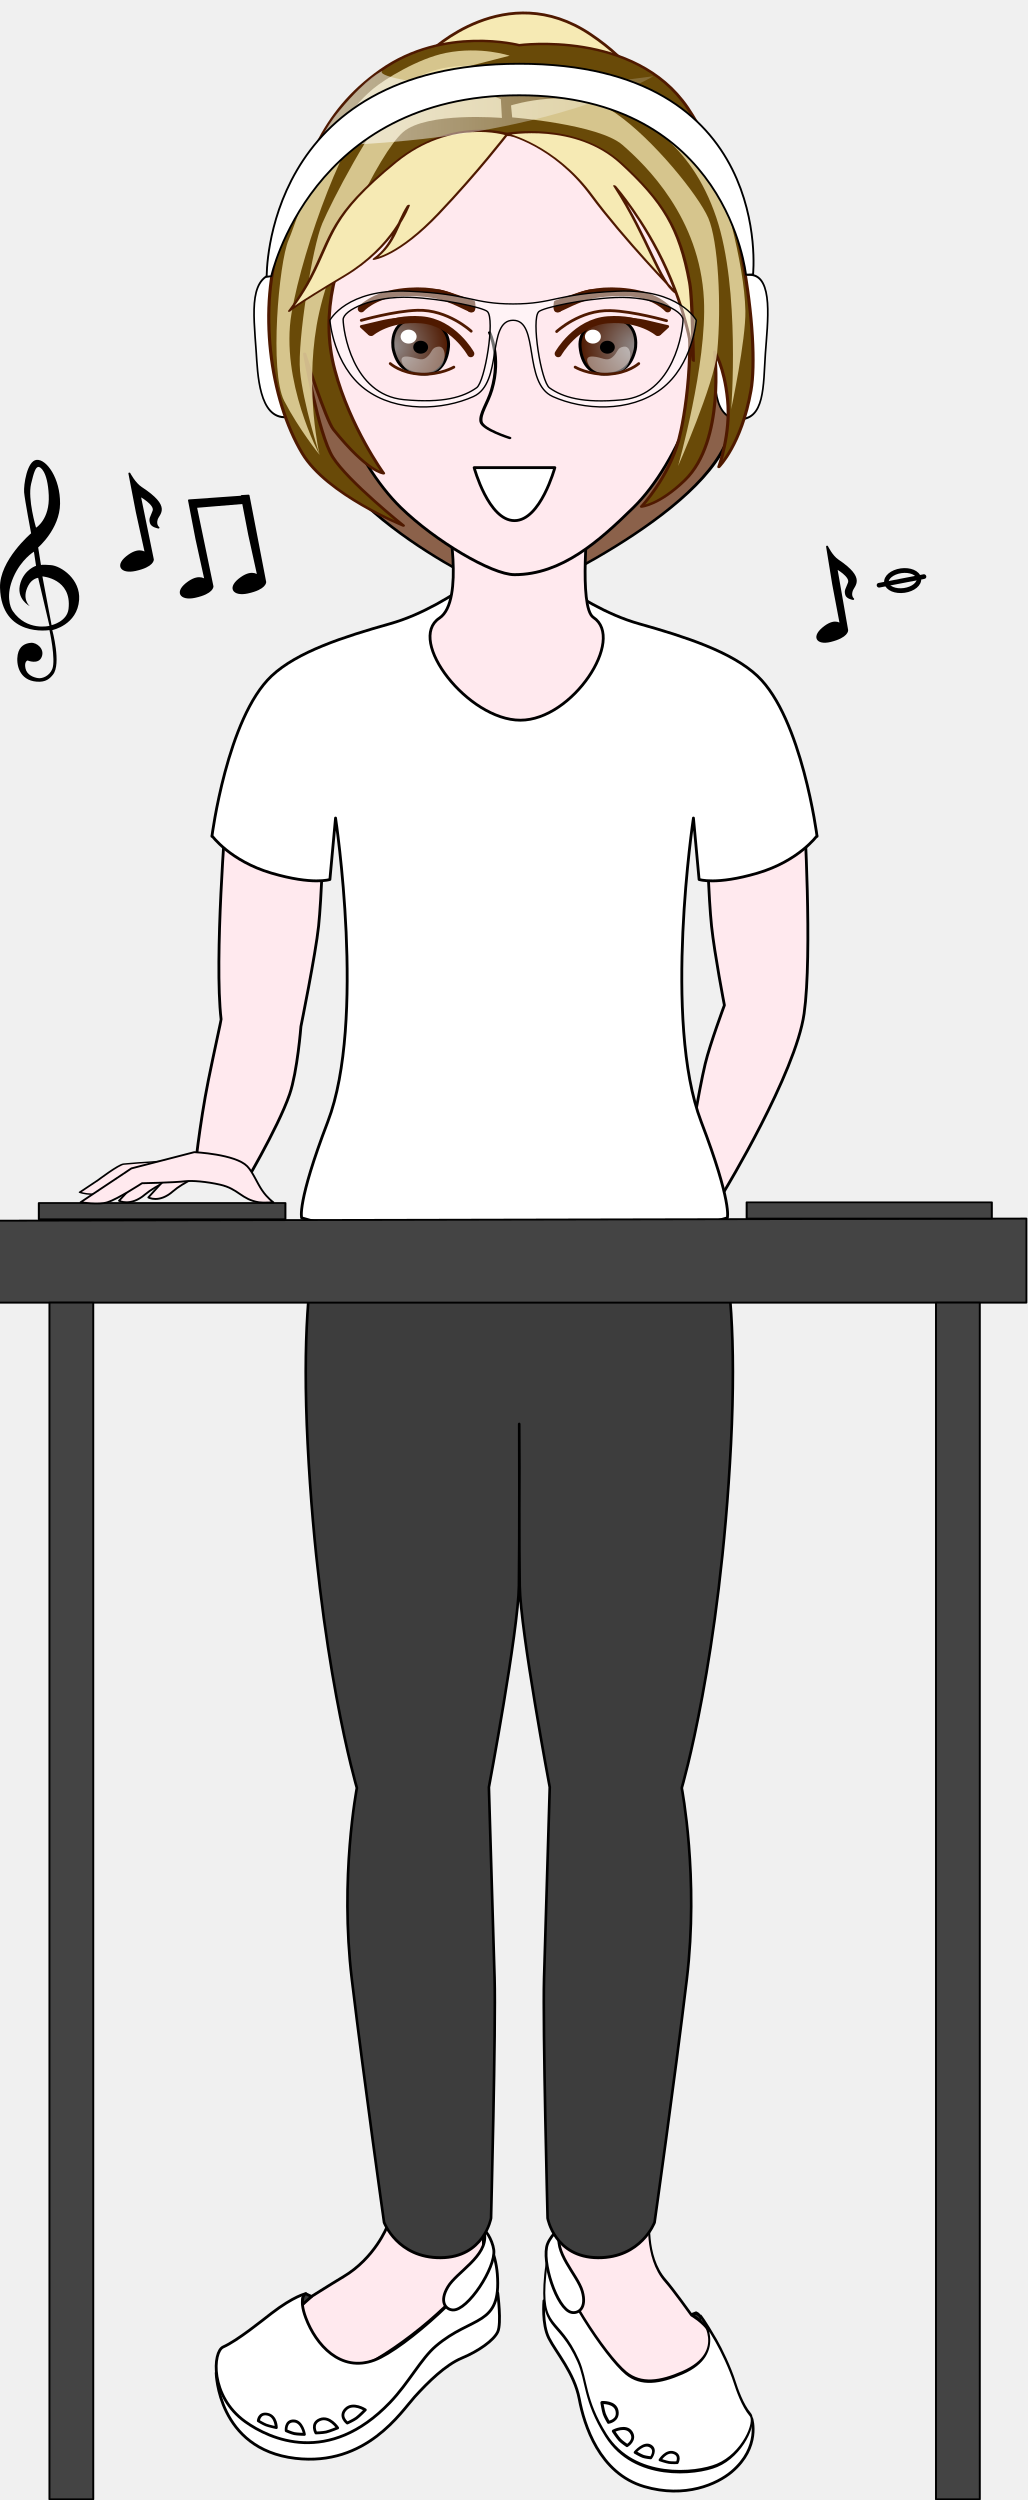
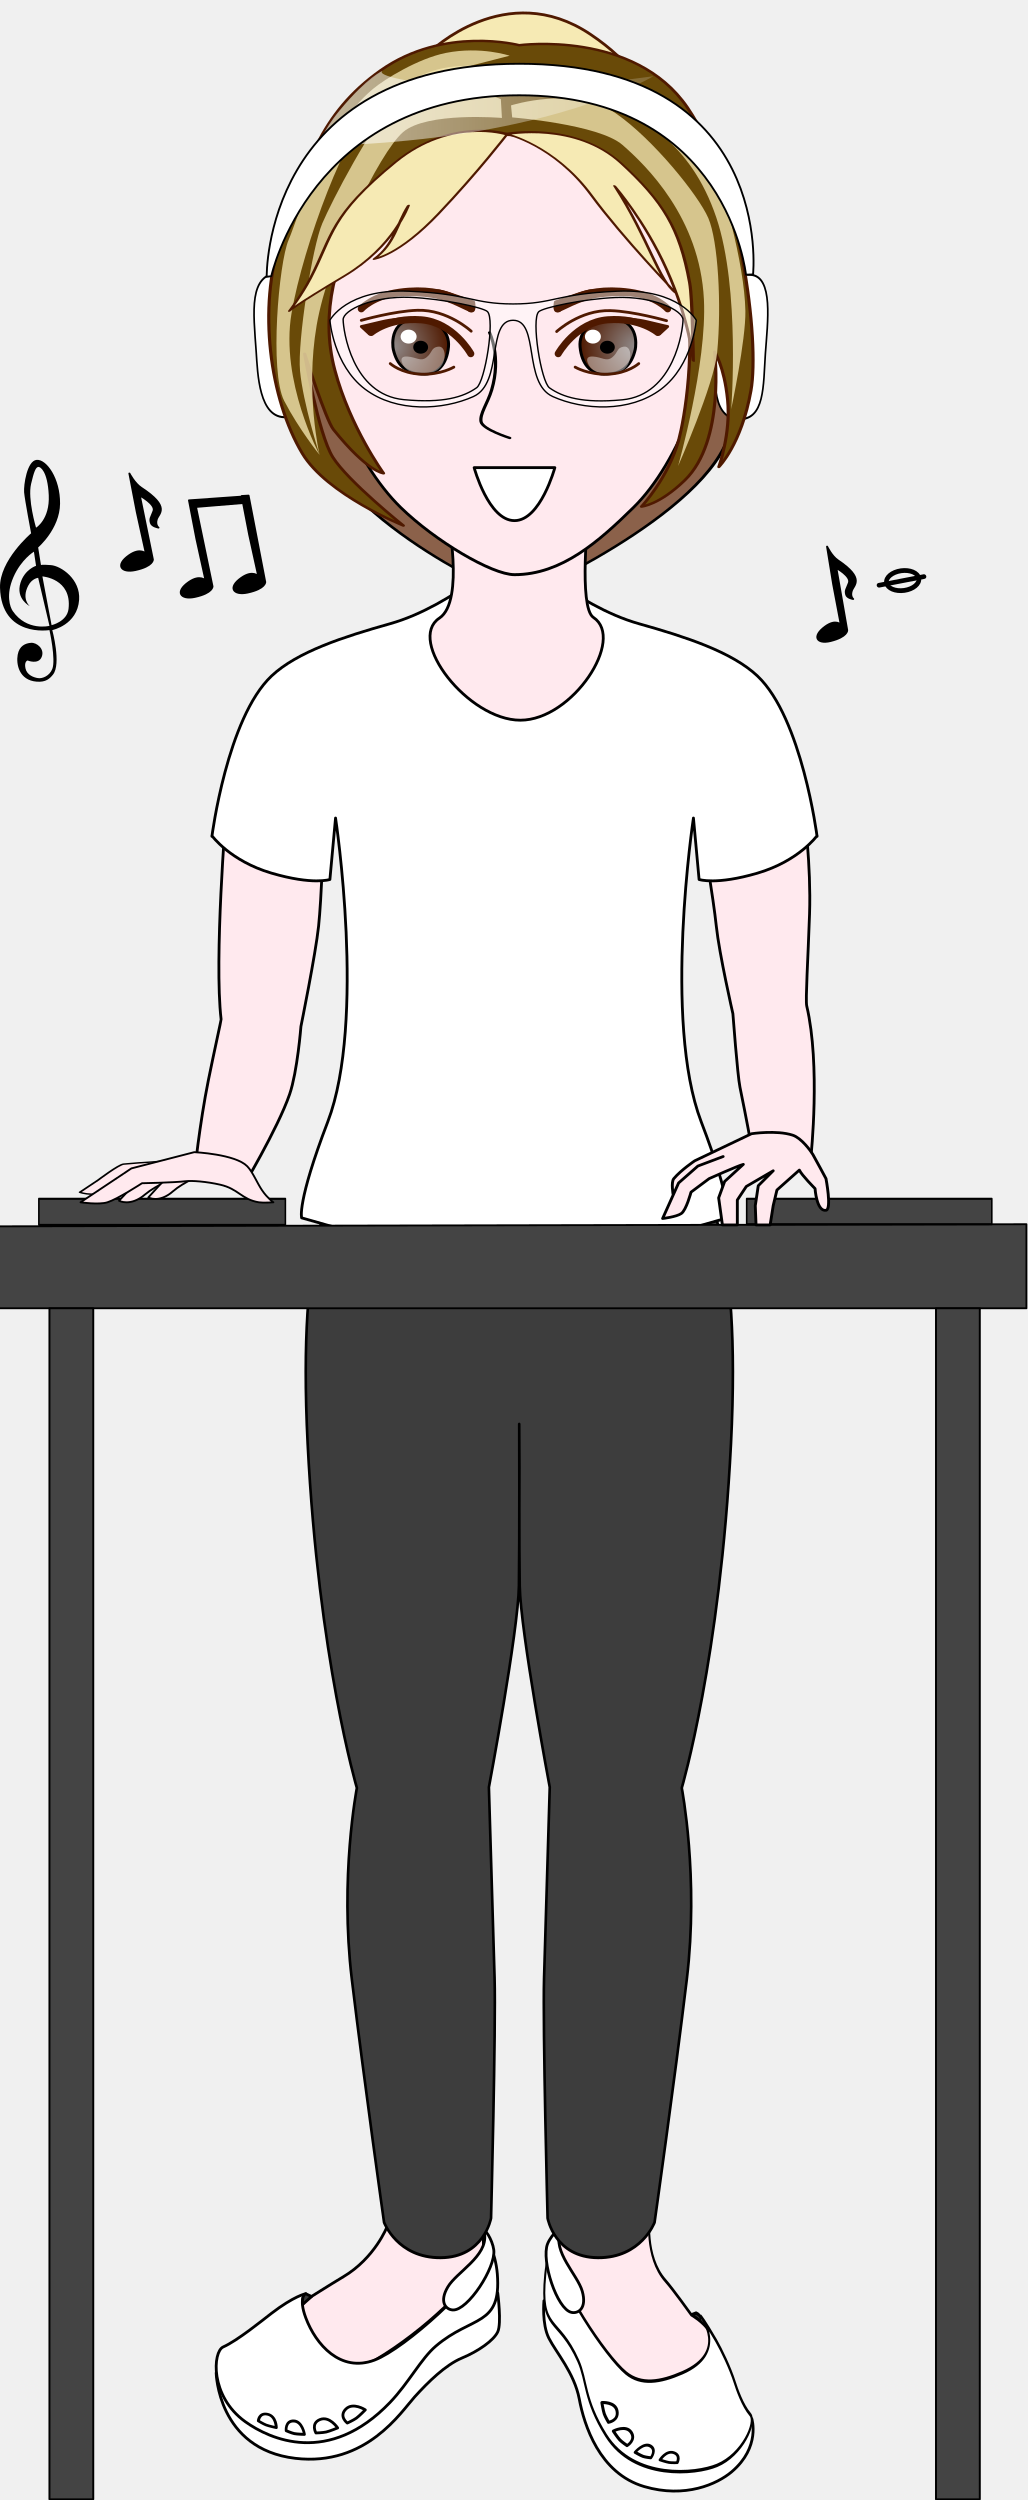
<svg xmlns="http://www.w3.org/2000/svg" viewBox="0 0 1455 3539" xml:space="preserve" style="fill-rule:evenodd;clip-rule:evenodd;stroke-linecap:round;stroke-linejoin:round;stroke-miterlimit:1.5">
  <g transform="scale(1.34722 1.79372)">
    <path style="fill:none" d="M0 0h1080v1973H0z" />
    <clipPath id="a">
      <path d="M0 0h1080v1973H0z" />
    </clipPath>
    <g clip-path="url(#a)">
      <path d="M307 245.038s-34.654 368.869-9.235 484.302c36.547 165.966 235.548 290.03 235.548 290.03s225.303-145.877 250.444-292.488C802.186 619.41 741 245.038 741 245.038S675.188 99.5 533.313 99.5 307 245.038 307 245.038Z" style="fill:#8b614a;stroke:#000;stroke-width:3.88px" transform="matrix(.8995 0 0 .45364 62.517 10.334)" />
      <path d="m491 3155-7.741 56.92S495.143 3195.56 495 3185c-.143-10.56-4-30-4-30Z" style="fill:#3f3f3f;stroke:#000;stroke-width:4px" transform="matrix(.74227 0 0 .5575 144.742 0)" />
      <path d="M1266.02 3359s1.98 108 111.98 121c100.7 11.9 150.15-66.24 169-87 18.85-20.76 43.52-45.23 67-55 23.48-9.77 44.93-24.98 50.58-37 5.65-12.02 0-55 0-55" style="fill:#fff;stroke:#000;stroke-width:4px" transform="matrix(.74227 0 0 .5575 -712.578 0)" />
      <path d="M491 3196c-3.852-24.4 0-41 0-41s-13.776-34.96-73-25c-59.224 9.96-65 22-65 22s-17.339 44.51-62 71c-16.077 9.54-53.182 33-53.182 33s-31.672 36.63-11.818 62c20 25.56 88.93 35.46 110 23 71-42 140-110 155-145Z" style="fill:#ffe9ee;stroke:#000;stroke-width:4px" transform="matrix(.74227 0 0 .5575 144.742 0)" />
      <path d="M491 3155s6.788 12.39 0 41c-7.792 32.84-112.032 128.51-156 145-48 18-83-22-97.182-60-10.815-28.98 0-34 0-34s-16.291 2.98-48.818 28c-13 10-47.863 38.37-68 47.33-15 6.67-19 69.67 31 105.67 34.977 25.18 118.453 63.24 205-27 26.565-27.7 44-62 65-79.89 51.581-43.94 93-27.11 87-102.11-2.473-30.92-16.816-56.49-18-64Z" style="fill:#fff;stroke:#000;stroke-width:4px" transform="matrix(.74227 0 0 .5575 144.742 0)" />
      <path d="M1730 3257s-3.13 32.98 7 53c10.13 20.02 36.11 49.39 43 86 6.89 36.61 28.27 105.32 92 124 58 17 103.31-3.5 124-21.11 41-34.89 28.25-74.85 28.25-74.85" style="fill:#fff;stroke:#000;stroke-width:4px" transform="matrix(.74227 0 0 .5575 -712.578 0)" />
      <path d="m237.818 3247 8.182 4-12.249 11s-1.295-4.51 0-9.28c1.295-4.78 4.067-5.72 4.067-5.72Z" style="fill:#383838;stroke:#000;stroke-width:4px" transform="matrix(.74227 0 0 .5575 144.742 0)" />
      <path d="M1327 3427s-1.57-15.51 13-15c14.57.51 18 21 18 21s-12.02-.33-17.19-1.33c-4.6-.89-13.81-4.67-13.81-4.67Z" style="fill:none;stroke:#000;stroke-width:4.87px" transform="matrix(.6277 .08922 -.1076 .42704 -192.744 328.725)" />
      <path d="M1327 3427s-1.57-15.51 13-15c14.57.51 18 21 18 21s-12.02-.33-17.19-1.33c-4.6-.89-13.81-4.67-13.81-4.67Z" style="fill:none;stroke:#000;stroke-width:4.58px" transform="matrix(.61989 -.0044 .00637 .50713 -543.765 186.193)" />
      <path d="M1327 3427s-1.57-15.51 13-15c14.57.51 18 21 18 21s-12.02-.33-17.19-1.33c-4.6-.89-13.81-4.67-13.81-4.67Z" style="fill:none;stroke:#000;stroke-width:4px" transform="matrix(.67796 -.22699 .30222 .5092 -1603.403 476.276)" />
      <path d="M1327 3427s-1.57-15.51 13-15c14.57.51 18 21 18 21s-12.02-.33-17.19-1.33c-4.6-.89-13.81-4.67-13.81-4.67Z" style="fill:none;stroke:#000;stroke-width:4px" transform="matrix(.50451 -.40893 .54445 .37893 -2170.37 1156.32)" />
      <path d="M1601 3270c-10.13-.57-19.56-11.62-7-32.71 12.56-21.09 56-43.29 52-74.29-1.61-12.46 11.27 7.6 13 22 3 25-36.88 86.18-58 85Z" style="fill:#fff;stroke:#000;stroke-width:4px" transform="matrix(.74227 0 0 .5575 -712.578 0)" />
      <path d="m491 3155-7.741 56.92S495.143 3195.56 495 3185c-.143-10.56-4-30-4-30Z" style="fill:#3f3f3f;stroke:#000;stroke-width:4px" transform="matrix(-.53672 -.02607 -.05816 .67562 1033.34 -366.367)" />
      <path d="m234.861 3251.36 11.139 2.61-21.828 20.04s-2.431-11.78-1.136-16.56c1.295-4.77 11.825-6.09 11.825-6.09Z" style="fill:#383838;stroke:#000;stroke-width:4.38px" transform="matrix(-.43947 -.02134 -.05497 .63853 1013.222 -245.555)" />
      <path d="M491 3196c-3.852-24.4 0-41 0-41s-12.105-19.74-73-25c-68.272-5.9-105.217 12.21-105.217 12.21s5.7 48.27-38.961 74.76c-16.076 9.54-54.364 37.53-54.364 37.53s-92.557 26.14-19.952 63.19C226.799 3331.62 305.7 3353.84 336 3341c75.958-32.18 140-110 155-145Z" style="fill:#ffe9ee;stroke:#000;stroke-width:4px" transform="matrix(-.53672 -.02607 -.05816 .67562 1033.34 -366.367)" />
      <path d="M491 3155s6.788 12.39 0 41c-7.792 32.84-109.715 113.25-151.905 131.31-30.77 13.18-67.632 8.42-109.829-4.58-88.329-27.2-28.611-67.06-28.611-67.06s-8.258 4.94-33.1 27.18c-11.766 10.53-31.071 31.07-41.403 46.93-5.027 7.72-18.061 26.37-34.368 36.47-13.81 8.55 10.074 47.42 58.318 61.66 40.347 11.91 159.603 23.75 220.232-26.58 47.776-39.65 43.745-62.2 63.58-84.72 44.784-50.85 78.701-30.67 75.086-97.61-1.674-30.99-16.816-56.49-18-64Z" style="fill:#fff;stroke:#000;stroke-width:4px" transform="matrix(-.53672 -.02607 -.05816 .67562 1033.34 -366.367)" />
      <path d="M1327 3427s-1.57-15.51 13-15c14.57.51 18 21 18 21s-12.02-.33-17.19-1.33c-4.6-.89-13.81-4.67-13.81-4.67Z" style="fill:none;stroke:#000;stroke-width:5.06px" transform="matrix(-.53953 -.14817 -.21976 .40045 2180.643 767.846)" />
      <path d="M1327 3427s-1.57-15.51 13-15c14.57.51 18 21 18 21s-12.02-.33-17.19-1.33c-4.6-.89-13.81-4.67-13.81-4.67Z" style="fill:none;stroke:#000;stroke-width:4.81px" transform="matrix(-.46752 -.22475 -.36282 .42772 2547.752 772.155)" />
      <path d="M1327 3427s-1.57-15.51 13-15c14.57.51 18 21 18 21s-12.02-.33-17.19-1.33c-4.6-.89-13.81-4.67-13.81-4.67Z" style="fill:none;stroke:#000;stroke-width:4.4px" transform="matrix(-.35447 -.4342 -.58889 .32399 3147.455 1395.938)" />
      <path d="M1327 3427s-1.57-15.51 13-15c14.57.51 18 21 18 21s-12.02-.33-17.19-1.33c-4.6-.89-13.81-4.67-13.81-4.67Z" style="fill:none;stroke:#000;stroke-width:4.47px" transform="matrix(-.09437 -.52661 -.68083 .12716 3097.848 2174.693)" />
      <path d="M1601 3270c-10.13-.57-19.56-11.62-7-32.71 12.56-21.09 56-43.29 52-74.29-1.61-12.46 11.27 7.6 13 22 3 25-36.88 86.18-58 85Z" style="fill:#fff;stroke:#000;stroke-width:4px" transform="matrix(-.71661 -.14531 -.19347 .53823 2380.452 297.563)" />
      <path d="M874.417 1686s-180.307 44-299.827 44c-162.074 0-281.59-44-281.59-44s-61.342 54.31-44.138 358S327 2531 327 2531s-27.538 126.4-8 271 51.152 344 51.152 344 21.083 50.37 89.848 50c68.765-.37 80-56 80-56s7.837-268.91 5.608-340c-2.23-71.09-9.03-270-9.03-270s46.565-220.58 47.655-285c1.09-64.42.484-229 .484-229l.336 61s-.606 103.58.484 168c1.09 64.41 47.655 285 47.655 285s-6.8 198.91-9.03 270c-2.229 71.09 5.608 340 5.608 340s11.235 55.62 80 56c68.764.37 89.848-50 89.848-50s31.613-199.4 51.152-344c19.538-144.6-8-271-8-271s60.934-183.31 78.138-487c17.204-303.69-44.138-358-44.138-358" style="fill:#3d3d3d;stroke:#000;stroke-width:4.22px" transform="matrix(.66185 0 0 .5575 158.572 0)" />
      <path d="M125 1150s-17 208-7 293c.14 1.19-9.764 45.23-18 86-12.422 61.49-20 134-20 134l66 22s52.13-86.92 69-136c11-32 16-96 16-96s20.803-102.33 25-142c4.156-39.28 7-126 7-126l-138-35Z" style="fill:#ffe9ee;stroke:#000;stroke-width:4px" transform="matrix(.74227 0 0 .5575 144.742 0)" />
-       <path d="M125 1150s-12.023 200.32 0 285 112.818 251 112.818 251L291 1645s-17.136-102-26-139c-6.705-27.99-27.182-83-27.182-83s13.985-72.33 18.182-112c4.156-39.28 7-126 7-126l-138-35Z" style="fill:#ffe9ee;stroke:#000;stroke-width:4px" transform="matrix(-.74227 0 0 .5575 937.692 0)" />
+       <path d="M125 1150s-10.095 74.08-7.717 144c2.14 62.93 5.895 121.95 4 130-19.777 84.05-6 213-6 213l85-18s5.806-32.82 15.519-80c3.5-17 10-104 10-104s19.284-84.33 23.481-124c4.156-39.28 18.717-126 18.717-126l-143-35Z" style="fill:#ffe9ee;stroke:#000;stroke-width:4px" transform="matrix(-.74227 0 0 .5575 937.692 0)" />
      <path d="M533.313 1789c81.015 0 301.313-65 301.313-65s7-21-37-136c-54.573-142.63-11-430-11-430l8 87s24.02 8.25 82.687-9 84.313-53 84.313-53v1s-21.408-167.5-84.313-227c-36.279-34.317-102.488-55.674-167.687-74-90.591-25.463-176.313-108-176.313-108S447.591 857.537 357 883c-65.198 18.326-131.408 39.683-167.687 74C126.409 1016.5 105 1184 105 1184v-1s25.646 35.75 84.313 53 82.687 9 82.687 9l8-87s43.573 287.37-11 430c-44 115-37 136-37 136s220.298 65 301.313 65" style="fill:#fff;stroke:#000;stroke-width:4px" transform="matrix(.74227 0 0 .5575 144.742 0)" />
      <path d="M438 727h200s-14.342 132.833 7 147c45.83 30.422-29.403 145.51-103.396 145.51S379.918 906.3 427 875c36.585-24.322 11-148 11-148Z" style="fill:#ffe9ee;stroke:#000;stroke-width:4px" transform="matrix(.74227 0 0 .5575 144.742 0)" />
      <path d="M1639 46.39s117.87-92.529 228 0S1934 213 1934 213L1639 46.39Z" style="fill:#f6eab4;stroke:#4f1900;stroke-width:4px" transform="matrix(.7379 -.06035 .08035 .55423 -761.092 113.994)" />
      <path d="M200.534 388.409c32.904 0 28.731 53.708 28.731 90.591 0 36.883 6.466 78.5-32.901 78.5C156.997 557.5 160 504 160 479c0-47.958-3.36-90.591 40.534-90.591Z" style="fill:#fff;stroke:#000;stroke-width:2.4px" transform="matrix(.74046 -.03889 .06282 .67475 120.631 -39.32)" />
      <path d="M200.534 388.409c32.904 0 28.731 53.708 28.731 90.591 0 36.883 6.466 78.5-32.901 78.5C156.997 557.5 160 504 160 479c0-47.958-3.36-90.591 40.534-90.591Z" style="fill:#fff;stroke:#000;stroke-width:2.4px" transform="matrix(.74046 .03889 -.06282 .67475 664.561 -53.04)" />
      <path d="M542 210c169.99 0 308 120.71 308 312.5 0 109.814-54.413 242.799-125 306.5-52.694 47.553-110.342 95-183 95-35 0-122.429-47.873-175-95-71.038-63.681-133-196.278-133-306.5C234 330.71 372.01 210 542 210Z" style="fill:#ffe9ee;stroke:#000;stroke-width:4.16px" transform="matrix(.68262 0 0 .5575 170.622 -61.604)" />
      <path d="M482.873 741h114.254S576.816 816 540 816s-57.127-75-57.127-75Z" style="fill:#fff;stroke:#000;stroke-width:4px" transform="matrix(.74227 0 0 .5575 139.779 -44.043)" />
      <path d="M497.887 570.689s10.164 27.602 1.794 65.48c-3.353 15.173-10.302 27.432-8.968 36.266C492.046 681.268 515 690.97 515 690.97" style="fill:none;stroke:#000;stroke-width:2.72px" transform="matrix(1.2415 0 0 .69177 -103.738 -132.341)" />
      <path d="M279 557.5s15.676-18.177 54-23.5c72-10 101 23.5 101 23.5" style="fill:none;stroke:#4f1900;stroke-width:10px" transform="matrix(.74227 0 0 .5575 172.533 -67.075)" />
      <path d="M404.5 572.641c16.103 2.404 31.228 17.418 29.5 38.715-2 24.644-13.219 38.763-29.5 38.714C381 650 370.319 636.595 366 615c-1-5-6-49 38.5-42.359Z" style="fill:url(#b);stroke:#000;stroke-width:3.72px" transform="matrix(.8522 0 0 .5575 101.37 -67.075)" />
      <circle cx="389.865" cy="596.865" r="9.865" style="fill:#fff" transform="matrix(.8522 0 0 .5575 97.108 -67.1)" />
      <circle cx="403.888" cy="615.843" r="9.157" transform="matrix(.8522 0 0 .5575 97.827 -69.305)" />
      <path d="M379 635s-5.254-10.683 5.865-10c11.119.683 16.663 7.933 24.023 1 7.359-6.933 5.239-13.495 14.112-14.985 12-2.015 11.613 31.797-8 36.52C384 655 379 635 379 635Z" style="fill:#fff;fill-opacity:.4" transform="matrix(.8522 0 0 .5575 99.885 -67.075)" />
      <path d="M330 591s24.79-21.361 70.5-18c45.71 3.361 70.5 48 70.5 48" style="fill:none;stroke:#4f1900;stroke-width:10px" transform="matrix(.74227 0 0 .5575 145.069 -67.075)" />
      <path d="M357 635s15.285 13.952 43.5 15 46.5-10 46.5-10" style="fill:none;stroke:#4f1900;stroke-width:4px" transform="matrix(.74227 0 0 .5575 145.069 -67.075)" />
      <path d="M1471.44 453.5s46.73-13.32 79.56-14.263c43-1.237 76 29.618 76 29.618" style="fill:none;stroke:#4f1900;stroke-width:4px" transform="matrix(.74227 0 0 .5575 -712.577 0)" />
      <path d="m330 592-11-10s3.443-.572 27.097-6.229c31.935-7.637 62.903-3.13 62.903-3.13s-33.573-4.198-50.323 3.13C342.677 582.771 330 592 330 592Z" style="fill:#4f1900;stroke:#4f1900;stroke-width:3.84px" transform="matrix(.767 0 0 .58398 134.95 -82.195)" />
      <path d="M357 539s57.122-8.977 70-6.864c9.785 1.606 48 15.682 48 15.682s2.99 13.665-3 12.682c-5.922-.972-29.942-16.244-55-20.5-29.431-4.998-60-1-60-1Z" style="fill:#4f1900;stroke:#4f1900;stroke-width:4px" transform="matrix(.74227 0 0 .5575 145.069 -67.075)" />
      <path d="M279 557.5s15.676-18.177 54-23.5c72-10 101 23.5 101 23.5" style="fill:none;stroke:#4f1900;stroke-width:10px" transform="matrix(-.74227 0 0 .5575 908.677 -67.075)" />
      <path d="M404.5 572.641c16.103 2.404 31.228 17.418 29.5 38.715-2 24.644-13.219 38.763-29.5 38.714C381 650 370.319 636.595 366 615c-1-5-6-49 38.5-42.359Z" style="fill:url(#c);stroke:#000;stroke-width:3.72px" transform="matrix(-.8522 0 0 .5575 979.375 -67.075)" />
      <circle cx="389.865" cy="596.865" r="9.865" style="fill:#fff" transform="matrix(.8522 0 0 .5575 290.74 -67.1)" />
      <circle cx="403.888" cy="615.843" r="9.157" transform="matrix(.8522 0 0 .5575 294.015 -69.305)" />
      <path d="M379 635s-5.254-10.683 5.865-10c11.119.683 16.663 7.933 24.023 1 7.359-6.933 5.239-13.495 14.112-14.985 12-2.015 11.613 31.797-8 36.52C384 655 379 635 379 635Z" style="fill:#fff;fill-opacity:.42" transform="matrix(.8522 0 0 .5575 295.002 -67.075)" />
      <path d="M357 635s15.285 13.952 43.5 15 46.5-10 46.5-10" style="fill:none;stroke:#4f1900;stroke-width:4px" transform="matrix(-.74227 0 0 .5575 936.14 -67.075)" />
      <path d="M330 591s24.79-21.361 70.5-18c45.71 3.361 70.5 48 70.5 48" style="fill:none;stroke:#4f1900;stroke-width:10px" transform="matrix(-.74227 0 0 .5575 936.14 -67.075)" />
      <path d="M1471.44 453.5s46.73-13.32 79.56-14.263c43-1.237 76 29.618 76 29.618" style="fill:none;stroke:#4f1900;stroke-width:4px" transform="matrix(-.74227 0 0 .5575 1792.577 .263)" />
      <path d="m330 592-11-10s3.443-.572 27.097-6.229c31.935-7.637 62.903-3.13 62.903-3.13s-33.573-4.198-50.323 3.13C342.677 582.771 330 592 330 592Z" style="fill:#4f1900;stroke:#4f1900;stroke-width:3.84px" transform="matrix(-.767 0 0 .58398 946.26 -82.195)" />
      <path d="M357 539s57.122-8.977 70-6.864c9.785 1.606 48 15.682 48 15.682s2.99 13.665-3 12.682c-5.922-.972-29.942-16.244-55-20.5-29.431-4.998-60-1-60-1Z" style="fill:#4f1900;stroke:#4f1900;stroke-width:4px" transform="matrix(-.74227 0 0 .5575 936.14 -67.075)" />
      <path d="M546.17 356.969s-151.108-26.356-225.12 134.145c-41.473 89.938-65.4 196.968-43.173 303.37 22.226 106.401 70.928 192.401 70.928 192.401s-22.984-1.705-72.984-81.705c-10.808-17.293-41.912-141.224-41.912-141.224s19.93 149.759 40.884 192.619c22 45.005 102.794 127.825 102.794 127.825s-111.013-57.31-146.996-134.414c-46.98-100.672-65.788-272.788-30.838-401.934 35.668-131.798 55.969-232.439 144.94-312.981 92.403-83.649 201.477-46.782 201.477-46.782s167.554-28.992 244.65 115.967c77.903 146.477 105.553 434.381 92.515 528.444-14 101-46.707 142.324-46.707 142.324s17.672-62.613 12.785-125.192c-4.888-62.58-18.952-89.612-18.952-89.612S846.329 926.265 787 1000c-37.424 46.51-63 49-63 49s39.066-52.891 54.485-125.371c7.638-35.902 26.88-171.893 7.517-297.366-14.713-95.342-58.632-169.621-101.124-203.403-88.564-70.412-138.708-65.891-138.708-65.891Z" style="fill:#694a08;stroke:#4f1900;stroke-width:4.58px" transform="matrix(.7221 0 0 .42305 151.183 -43.975)" />
      <path d="M1680.35 98.458s-105.81-24.377-151.77 29.477c-45.96 53.854-98.46 155.998-112.38 188.349-13.91 32.35-35.33 166.302-31.48 208.71 4.15 45.592 27.66 118.946 27.66 118.946s-20.58-87.474-4.13-183.416c16.44-95.942 88.54-244.149 122.22-273.422 33.69-29.273 140.05-20.126 140.05-20.126l-1.54-26.726-51.83-18.853 52.19-4.402 11.01-18.537Z" style="fill:#f6eab4;fill-opacity:.77" transform="matrix(.74227 0 0 .5575 -712.578 0)" />
      <path d="m1680.35 98.458-54.36-5.337 55.44-14.243s-40.78-13.771-90.09-3.986c-39.63 7.861-87.54 37.689-103.27 50.916-72.31 60.819-105.63 181.532-119.54 213.882-13.91 32.35-27.27 187.141-6.21 227.793 21.05 40.652 50.06 76.457 50.06 76.457s-56.11-104.644-39.66-200.586c16.44-95.942 79.98-266.9 118.12-290.074 86.34-52.461 180.19-16.539 180.19-16.539l-23.4-23.817 32.72-14.466Z" style="fill:#f6eab4;fill-opacity:.77" transform="matrix(.74227 0 0 .5575 -712.578 0)" />
      <path d="M1678.44 145.964s-90.29-28.777-148.58 11.403c-52.19 35.974-116.81 115.792-130.73 148.142-13.91 32.35-18.93 123.181-12.5 190.156 4.38 45.571 55.32 160.839 55.32 160.839s-41.16-144.225-36.58-235.944c5.78-115.684 81.67-189.43 115.35-218.703 33.69-29.273 156.07-38.909 156.07-38.909l1.65-16.984Z" style="fill:#f6eab4;fill-opacity:.77" transform="matrix(-.74227 0 0 .5575 1782.809 1.813)" />
      <path d="M1678.44 145.964s-86.62-14.52-148.58 11.403c-58.48 24.466-120.16 114.551-130.73 148.142-10.79 34.32-20.99 154.585-9.82 220.528 6.81 40.169 45.44 132.85 45.44 132.85s-44.38-164.27-29.45-270.578c16.11-114.704 81.74-157.179 115.42-186.452 33.69-29.273 156.07-38.909 156.07-38.909l1.65-16.984Z" style="fill:#f6eab4;fill-opacity:.77" transform="matrix(-.72946 .1031 .13728 .54788 1724.452 -185.994)" />
      <path d="M426.198 328.521s59.652 60.747 134.997 119.004c76.808 59.389 109.386 39.11 109.386 39.11-35.111-13.523-49.915-61.931-74.872-92.897 0 0 41.951 84.394 123.458 101.397s91.008 23.968 91.008 23.968-23.915-23.884-45.537-56.276c-55.204-82.701-61.309-133.091-177.947-191.9-99.213-50.024-160.493 57.594-160.493 57.594Z" style="fill:#f6eab4;stroke:#4f1900;stroke-width:5.02px" transform="matrix(-.67485 .23216 .16038 .26298 767.823 -79.387)" />
      <path d="M395.016 304.588s77.157-34.064 166.58 68.625c75.681 86.908 191.074 180.15 191.074 180.15-35.111-13.522-75.775-125.407-162.944-240.646 0 0 66.549 61.89 131.662 179.806 69.946 126.67 101.453 242.273 101.453 242.273s-42.353-186.629-57.636-231.912c-51.209-151.734-93.426-209.802-180.991-268.591-96.844-65.02-189.198 70.295-189.198 70.295Z" style="fill:#f6eab4;stroke:#4f1900;stroke-width:5.83px" transform="matrix(.58991 .20294 -.1306 .21417 338.98 -39.645)" />
      <path d="M357.931 117.979s-21 11.371-61 79.6c-25.131 42.867-29 69.651-29 69.651s32.585 4.273 125-8.529C628.931 226.008 741 129.112 741 129.112S557.924 167.581 447 149s-89.069-31.021-89.069-31.021Z" style="fill:url(#d)" transform="matrix(.74227 0 0 .3922 136.628 9.478)" />
      <path d="M182.547 388.816S177.452 87.265 540 87.265s331.011 298.253 331.011 298.253l-10.011.298S835.018 131.88 540 131.88C244.982 131.88 189 388 189 388l-6.453.816Z" style="fill:#fff;stroke:#000;stroke-width:2.67px" transform="matrix(.74227 0 0 .5575 144.742 1.673)" />
      <path d="M1677.92 417.836c52.96-.126 54.37-13.524 133.93-17.071 79.56-3.546 101 38.923 101 38.923s-4.43 60.061-45 92.148c-40.57 32.086-100.4 28.138-139 10-38.61-18.139-16.67-102.013-50.93-102.148-34.25.135-12.32 84.009-50.92 102.148-38.6 18.138-98.43 22.086-139-10-40.57-32.087-45-92.148-45-92.148s21.44-42.469 101-38.923c79.56 3.547 80.97 16.945 133.92 17.071ZM1645 428c-5.4-5.434-57.41-17.23-99-19-47-2-86.13 16.806-86 30 .13 13.194 11.05 100.437 78 107 51 5 76.5-3.657 93.19-16 10.81-8 23.75-92 13.81-102Zm65.85.21c-9.94 10 3 94 13.81 102 16.69 12.344 42.19 21 93.19 16 66.94-6.563 77.86-93.806 78-107 .13-13.193-39-32-86-30-41.59 1.77-93.6 13.567-99 19Z" style="fill:#fff;fill-opacity:.45;stroke:#000;stroke-width:1.85px" transform="matrix(.81936 0 0 .58943 -835.703 -6.407)" />
-       <path d="M0 1523v116h1455v-119L0 1523Z" style="fill:#444;stroke:#000;stroke-width:2.67px" transform="matrix(.74227 0 0 .5575 -1.485 114.288)" />
-       <path style="fill:#444;stroke:#000;stroke-width:2.44px" d="M134 1550h296v23H134z" transform="matrix(.87517 0 0 .5575 -76.449 85.298)" />
-       <path style="fill:#444;stroke:#000;stroke-width:2.45px" d="M134 1550h296v23H134z" transform="matrix(.87016 0 0 .5575 667.976 84.74)" />
-       <path style="fill:#444;stroke:#000;stroke-width:2.78px" d="M72 1692h62v1847H72z" transform="matrix(.74227 0 0 .51132 -1.485 162.88)" />
-       <path style="fill:#444;stroke:#000;stroke-width:2.78px" d="M72 1692h62v1847H72z" transform="matrix(.74227 0 0 .51132 930.062 162.88)" />
+       <path d="M0 1523v116h1455v-119L0 1523Z" style="fill:#444;stroke:#000;stroke-width:2.67px" transform="matrix(.74227 0 0 .5575 -1.485 118.748)" />
+       <path style="fill:#444;stroke:#000;stroke-width:1.89px" d="M134 1550h296v23H134z" transform="matrix(.87517 0 0 .89685 -76.449 -444.038)" />
+       <path style="fill:#444;stroke:#000;stroke-width:1.93px" d="M134 1550h296v23H134z" transform="matrix(.87016 0 0 .87261 667.976 -406.468)" />
+       <path style="fill:#444;stroke:#000;stroke-width:2.79px" d="M72 1692h62v1847H72z" transform="matrix(.74227 0 0 .5089 -1.485 171.426)" />
+       <path style="fill:#444;stroke:#000;stroke-width:2.79px" d="M72 1692h62v1847H72z" transform="matrix(.74227 0 0 .5089 930.062 171.426)" />
      <path d="m180 1685-16 17s16 9 37-9c14.92-12.79 46-25.67 46-25.67l-45-4.33-22 22Z" style="fill:#ffe9ee;stroke:#000;stroke-width:2.67px" transform="matrix(.74227 0 0 .5575 3.34 -1.254)" />
      <path d="m180 1685-16 17s16 9 37-9c14.92-12.79 53.966-37.47 53.966-37.47s-41.733 5.25-52.966 7.47c-4.465.88-22 22-22 22Z" style="fill:#ffe9ee;stroke:#000;stroke-width:1.96px" transform="matrix(1.18992 .02095 -.01842 .59006 -79.91 -66.782)" />
      <path d="m180 1685-16 17s16 9 37-9c14.92-12.79 46-25.67 46-25.67l-45-4.33-22 22Z" style="fill:#ffe9ee;stroke:#000;stroke-width:2.78px" transform="matrix(.70203 0 0 .54399 40.744 19.13)" />
      <path d="m138 1550 72-48 89-23s58.252 2.69 75 20c7.852 8.12 14.056 23.84 21 34 7.868 11.51 16 17 16 17s-14.598.96-20.5 0c-24.5-4-28.943-19-54.5-24.88-19.759-4.54-40.477-6.06-49-5-16 2-62 2.88-62 2.88s-34.5 22.5-49 27c-12.097 3.75-38 0-38 0Z" style="fill:#ffe9ee;stroke:#000;stroke-width:2.67px" transform="matrix(.74227 0 0 .5575 -17.814 84.74)" />
      <path d="m134 430 36 99s-14-14-36 11c-26.505 30.119-11 48 19 34 37.923-17.697 34-34 34-34l-53-152s38.625 14.394 36 32-6 20-1 31.094c3.641 8.078 18 7.906 18 7.906s-8.75-4.713-7-20c1.75-15.287 26-36-46-71-16.214-7.882-31-30-31-30l31 92Z" style="stroke:#000;stroke-width:4.41px" transform="matrix(.46912 .06252 -.07322 .30993 112.393 262.463)" />
      <path d="M217.515 305.243 103 338l31 92 36 99s-14-14-36 11c-26.505 30.119-11 48 19 34 37.923-17.697 34-34 34-34l-66.315-188.555 101.023-30.363.341 1.493 24.794 73.583 36 99s-14-14-36 11c-26.505 30.119-11 48 19 34 37.922-17.697 34-34 34-34l-69.405-205.972-14.595 3.972" style="stroke:#000;stroke-width:4.41px" transform="matrix(.46912 .06252 -.07322 .30993 175.032 283.645)" />
      <path d="M43.064 445.978c0-.064.298-.576 10.393.006 10.748.62 31.176 11.15 29.691 27.317-1.833 19.971-28.206 23.973-28.206 23.973s9.65 26.76.742 35.123c-3.335 3.13-7.423 6.132-17.072 5.575-18.795-1.086-21.754-13.967-20.041-21.185 1.713-7.219 8.239-9.157 14.103-9.478 5.864-.321 14.558 4.773 11.134 11.15-3.424 6.377-14.846 2.788-14.846 2.788s-3.706.676-2.226 6.132c1.48 5.456 8.904 7.347 13.36 7.805 4.457.458 11.877-1.672 14.846-7.247 3.882-7.29-2.97-30.663-2.97-30.663S1.5 503.407.015 463.824c-.808-21.563 32.66-42.928 32.66-42.928s-6.72-26.686-7.338-32.335c-.616-5.649 3.004-25.075 13.276-25.645 10.271-.57 24.785 14.587 24.495 34.565-.29 19.978-23.01 34.565-23.01 34.565l2.967 13.932Zm-5.194.563-2.227-11.15s-13.365 6.04-21.526 20.07c-8.16 14.03-3.575 23.675-.742 26.76C28.22 498.39 51.973 493.93 51.973 493.93l-11.877-37.91s-6.377.405-10.391 6.132c-7.423 10.593 1.484 16.168 1.484 16.168s-14.985-5.707-9.65-18.398c4.454-10.592 16.33-13.38 16.33-13.38Zm2.226-78.05c-2.652.421-4.453 3.903-7.422 13.38-3.773 12.045 5.196 34.565 5.196 34.565s14.557-6.458 13.36-25.645c-1.196-19.186-9.074-22.627-11.134-22.3Zm4.454 86.413 9.65 38.468s16.255-2.755 17.814-12.823c3.711-23.973-27.464-25.645-27.464-25.645Z" />
      <path d="m134 430 36 99s-14-14-36 11c-26.505 30.119-11 48 19 34 37.923-17.697 34-34 34-34l-53-152s38.625 14.394 36 32-6 20-1 31.094c3.641 8.078 18 7.906 18 7.906s-8.75-4.713-7-20c1.75-15.287 26-36-46-71-16.214-7.882-31-30-31-30l31 92Z" style="stroke:#000;stroke-width:4.68px" transform="matrix(.4384 .05403 -.07779 .3045 850.198 322.877)" />
      <ellipse cx="1325.5" cy="830.007" rx="38.5" ry="21.993" style="fill:none;stroke:#000;stroke-width:10.6px" transform="matrix(.44209 -.04748 .07847 .35248 297.367 228.57)" />
      <path d="m1274 837 85-17.735" style="fill:none;stroke:#000;stroke-width:8.72px" transform="matrix(.55804 .00693 .00998 .41936 204.339 102.05)" />
+       <path d="M952.192 1691.88S949 1674 953 1669c9.75-12.19 28-25 28-25l76-38s33.32-5.36 55 2c11.87 4.03 24.46 22.46 27 27 3.36 6.02 17.63 34 17.63 34s7.96 43.24 0 44.5c-12.63 2-14.63-30.5-14.63-30.5s-18.06-19-21-26l-30 28-5 22-4.09 27H1063l-1-27 4-28 20-21-36 22-12 19v35h-20l-5-38 8-23 25-24c-6.23 1.45-45.72 20-45.72 20L976 1688s-6.333 25.17-13 30c-6.667 4.83-25 7-25 7l21.367-49.86 25.829-23.79L1019 1638l-33.804 13.35-25.829 23.79-7.175 16.74Z" style="fill:#ffe9ee;stroke:#000;stroke-width:3.87px" transform="matrix(.78515 0 0 .5623 -40.223 -8.318)" />
    </g>
  </g>
  <defs>
    <radialGradient id="b" cx="0" cy="0" r="1" gradientUnits="userSpaceOnUse" gradientTransform="matrix(68.809 0 0 78.1099 365.326 611.015)">
      <stop offset="0" style="stop-color:#918b8b;stop-opacity:1" />
      <stop offset="1" style="stop-color:#4f1900;stop-opacity:1" />
    </radialGradient>
    <radialGradient id="c" cx="0" cy="0" r="1" gradientUnits="userSpaceOnUse" gradientTransform="matrix(68.809 0 0 78.1099 365.326 611.015)">
      <stop offset="0" style="stop-color:#918b8b;stop-opacity:1" />
      <stop offset="1" style="stop-color:#4f1900;stop-opacity:1" />
    </radialGradient>
    <linearGradient id="d" x1="0" y1="0" x2="1" y2="0" gradientUnits="userSpaceOnUse" gradientTransform="matrix(491.233 0 0 145.538 249.767 172.269)">
      <stop offset="0" style="stop-color:white;stop-opacity:.62" />
      <stop offset="1" style="stop-color:white;stop-opacity:.17" />
    </linearGradient>
  </defs>
</svg>
